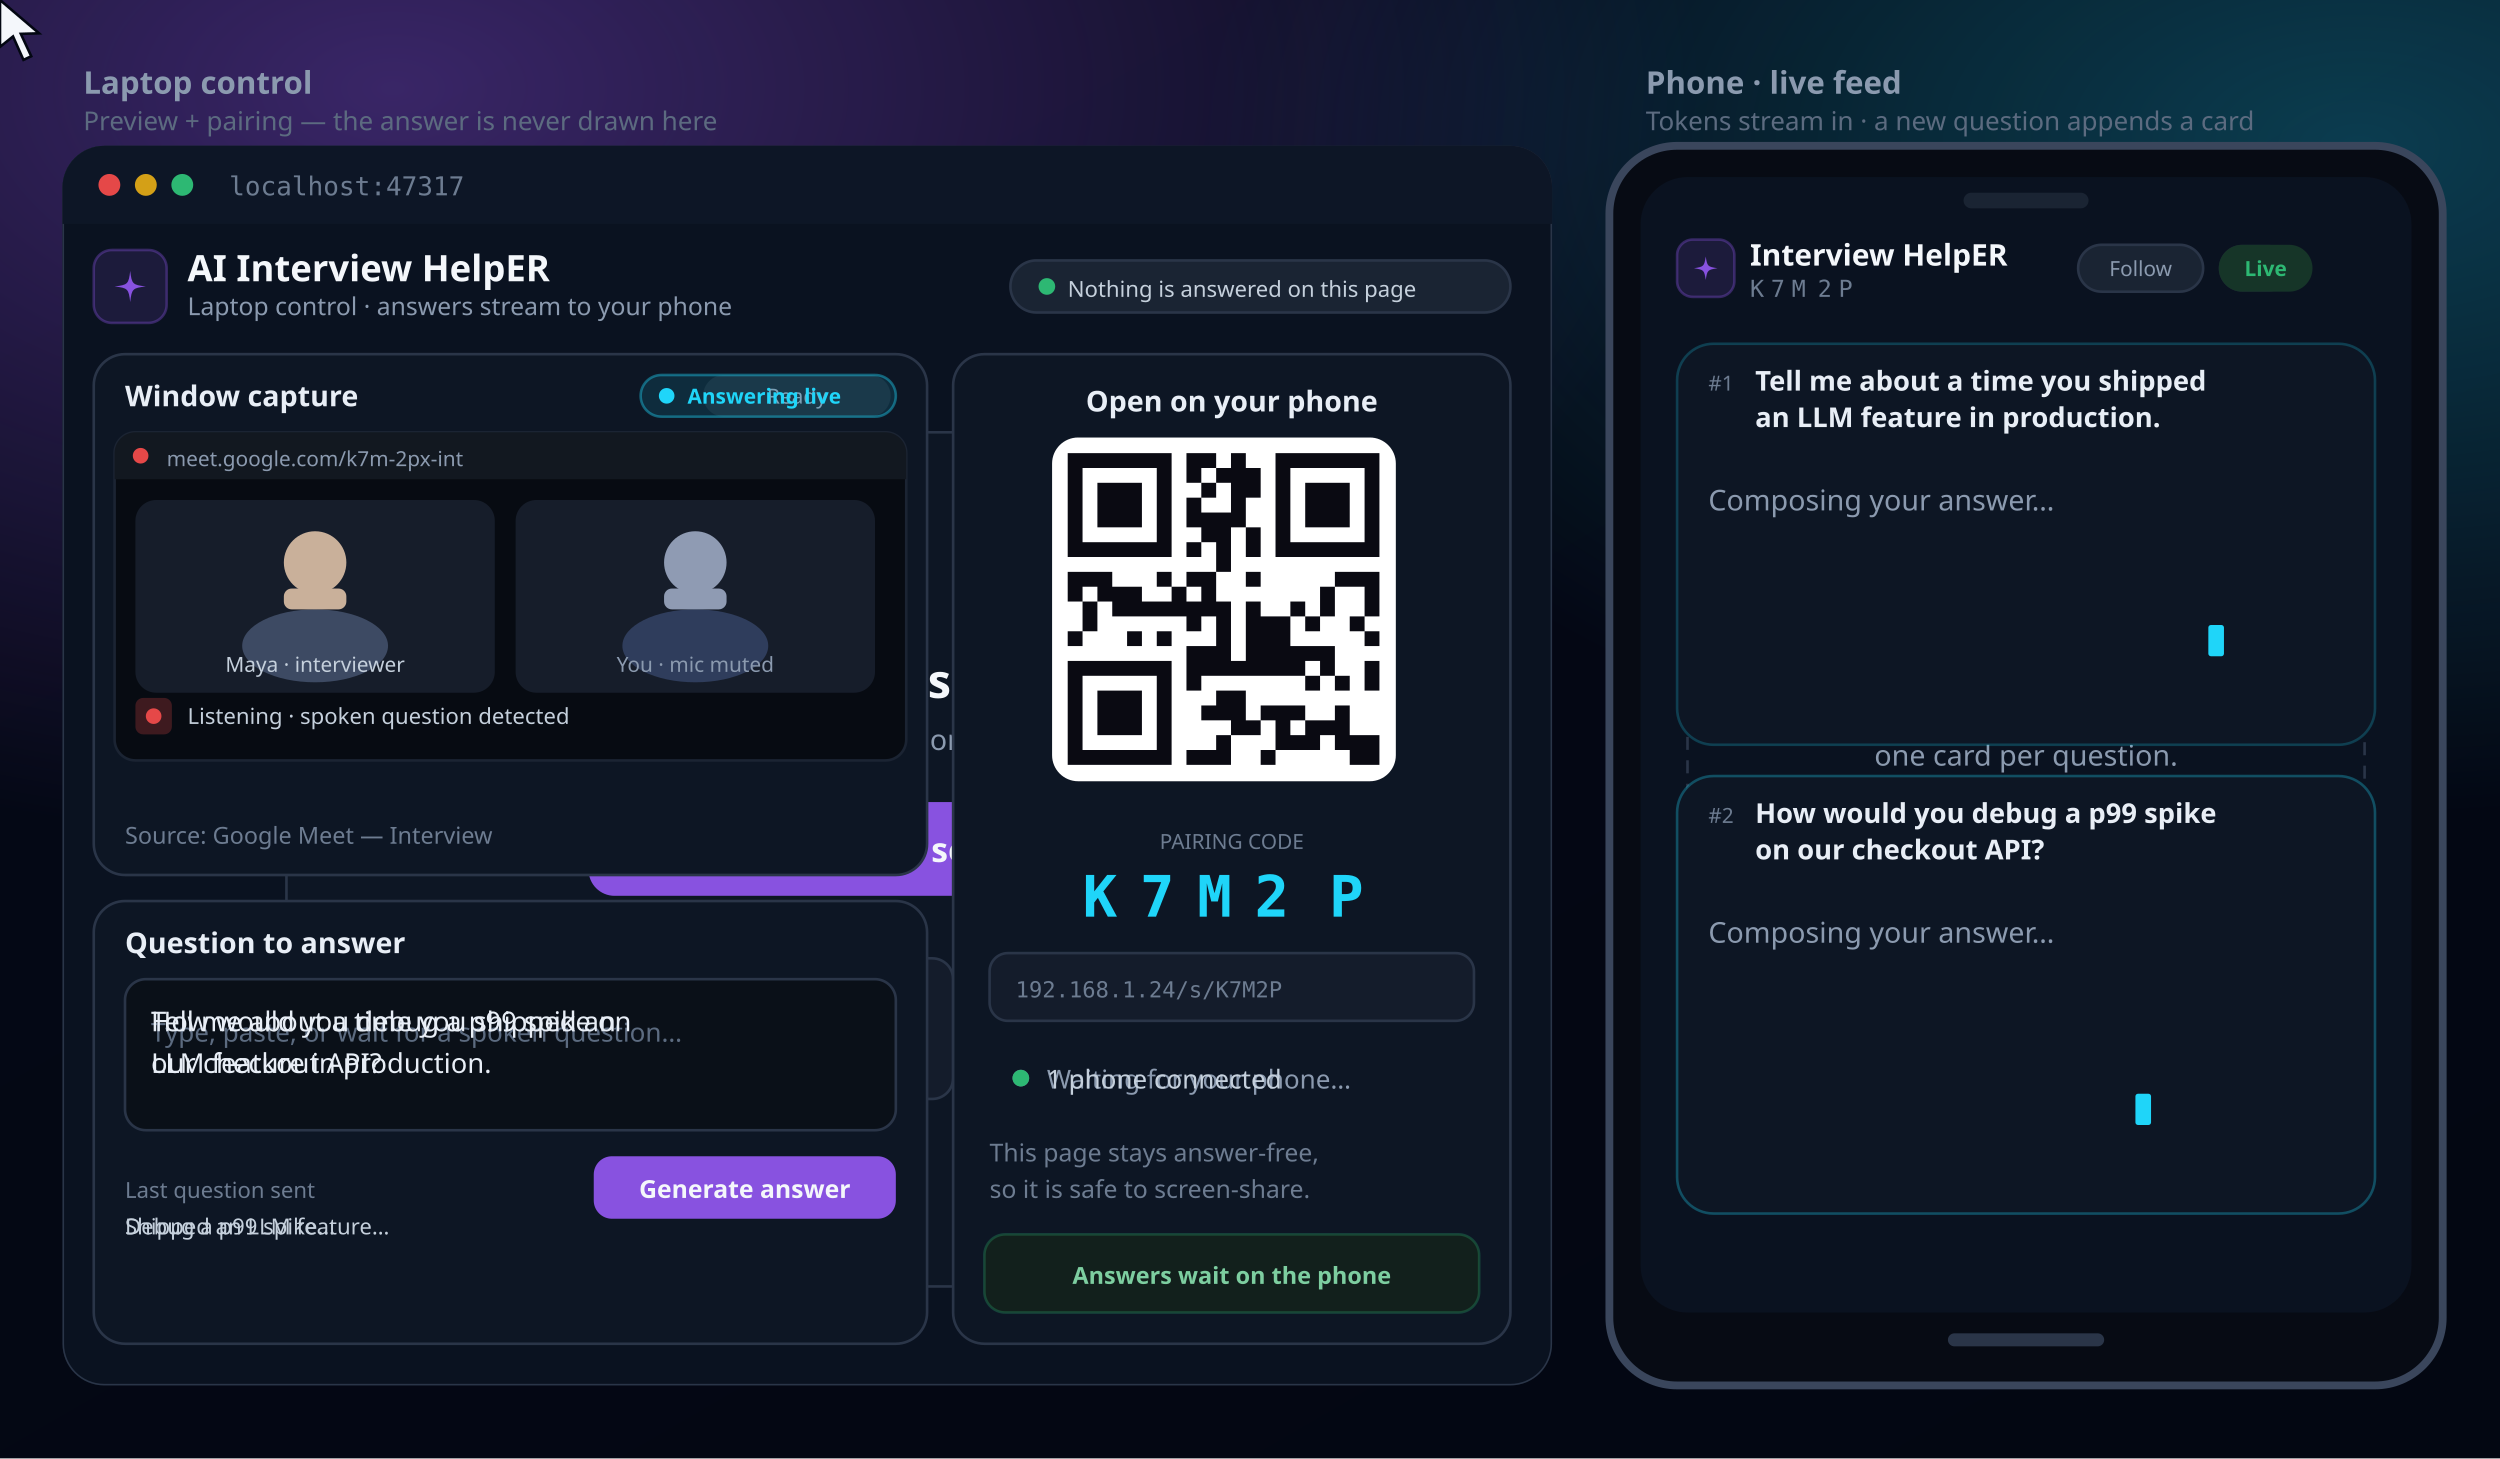
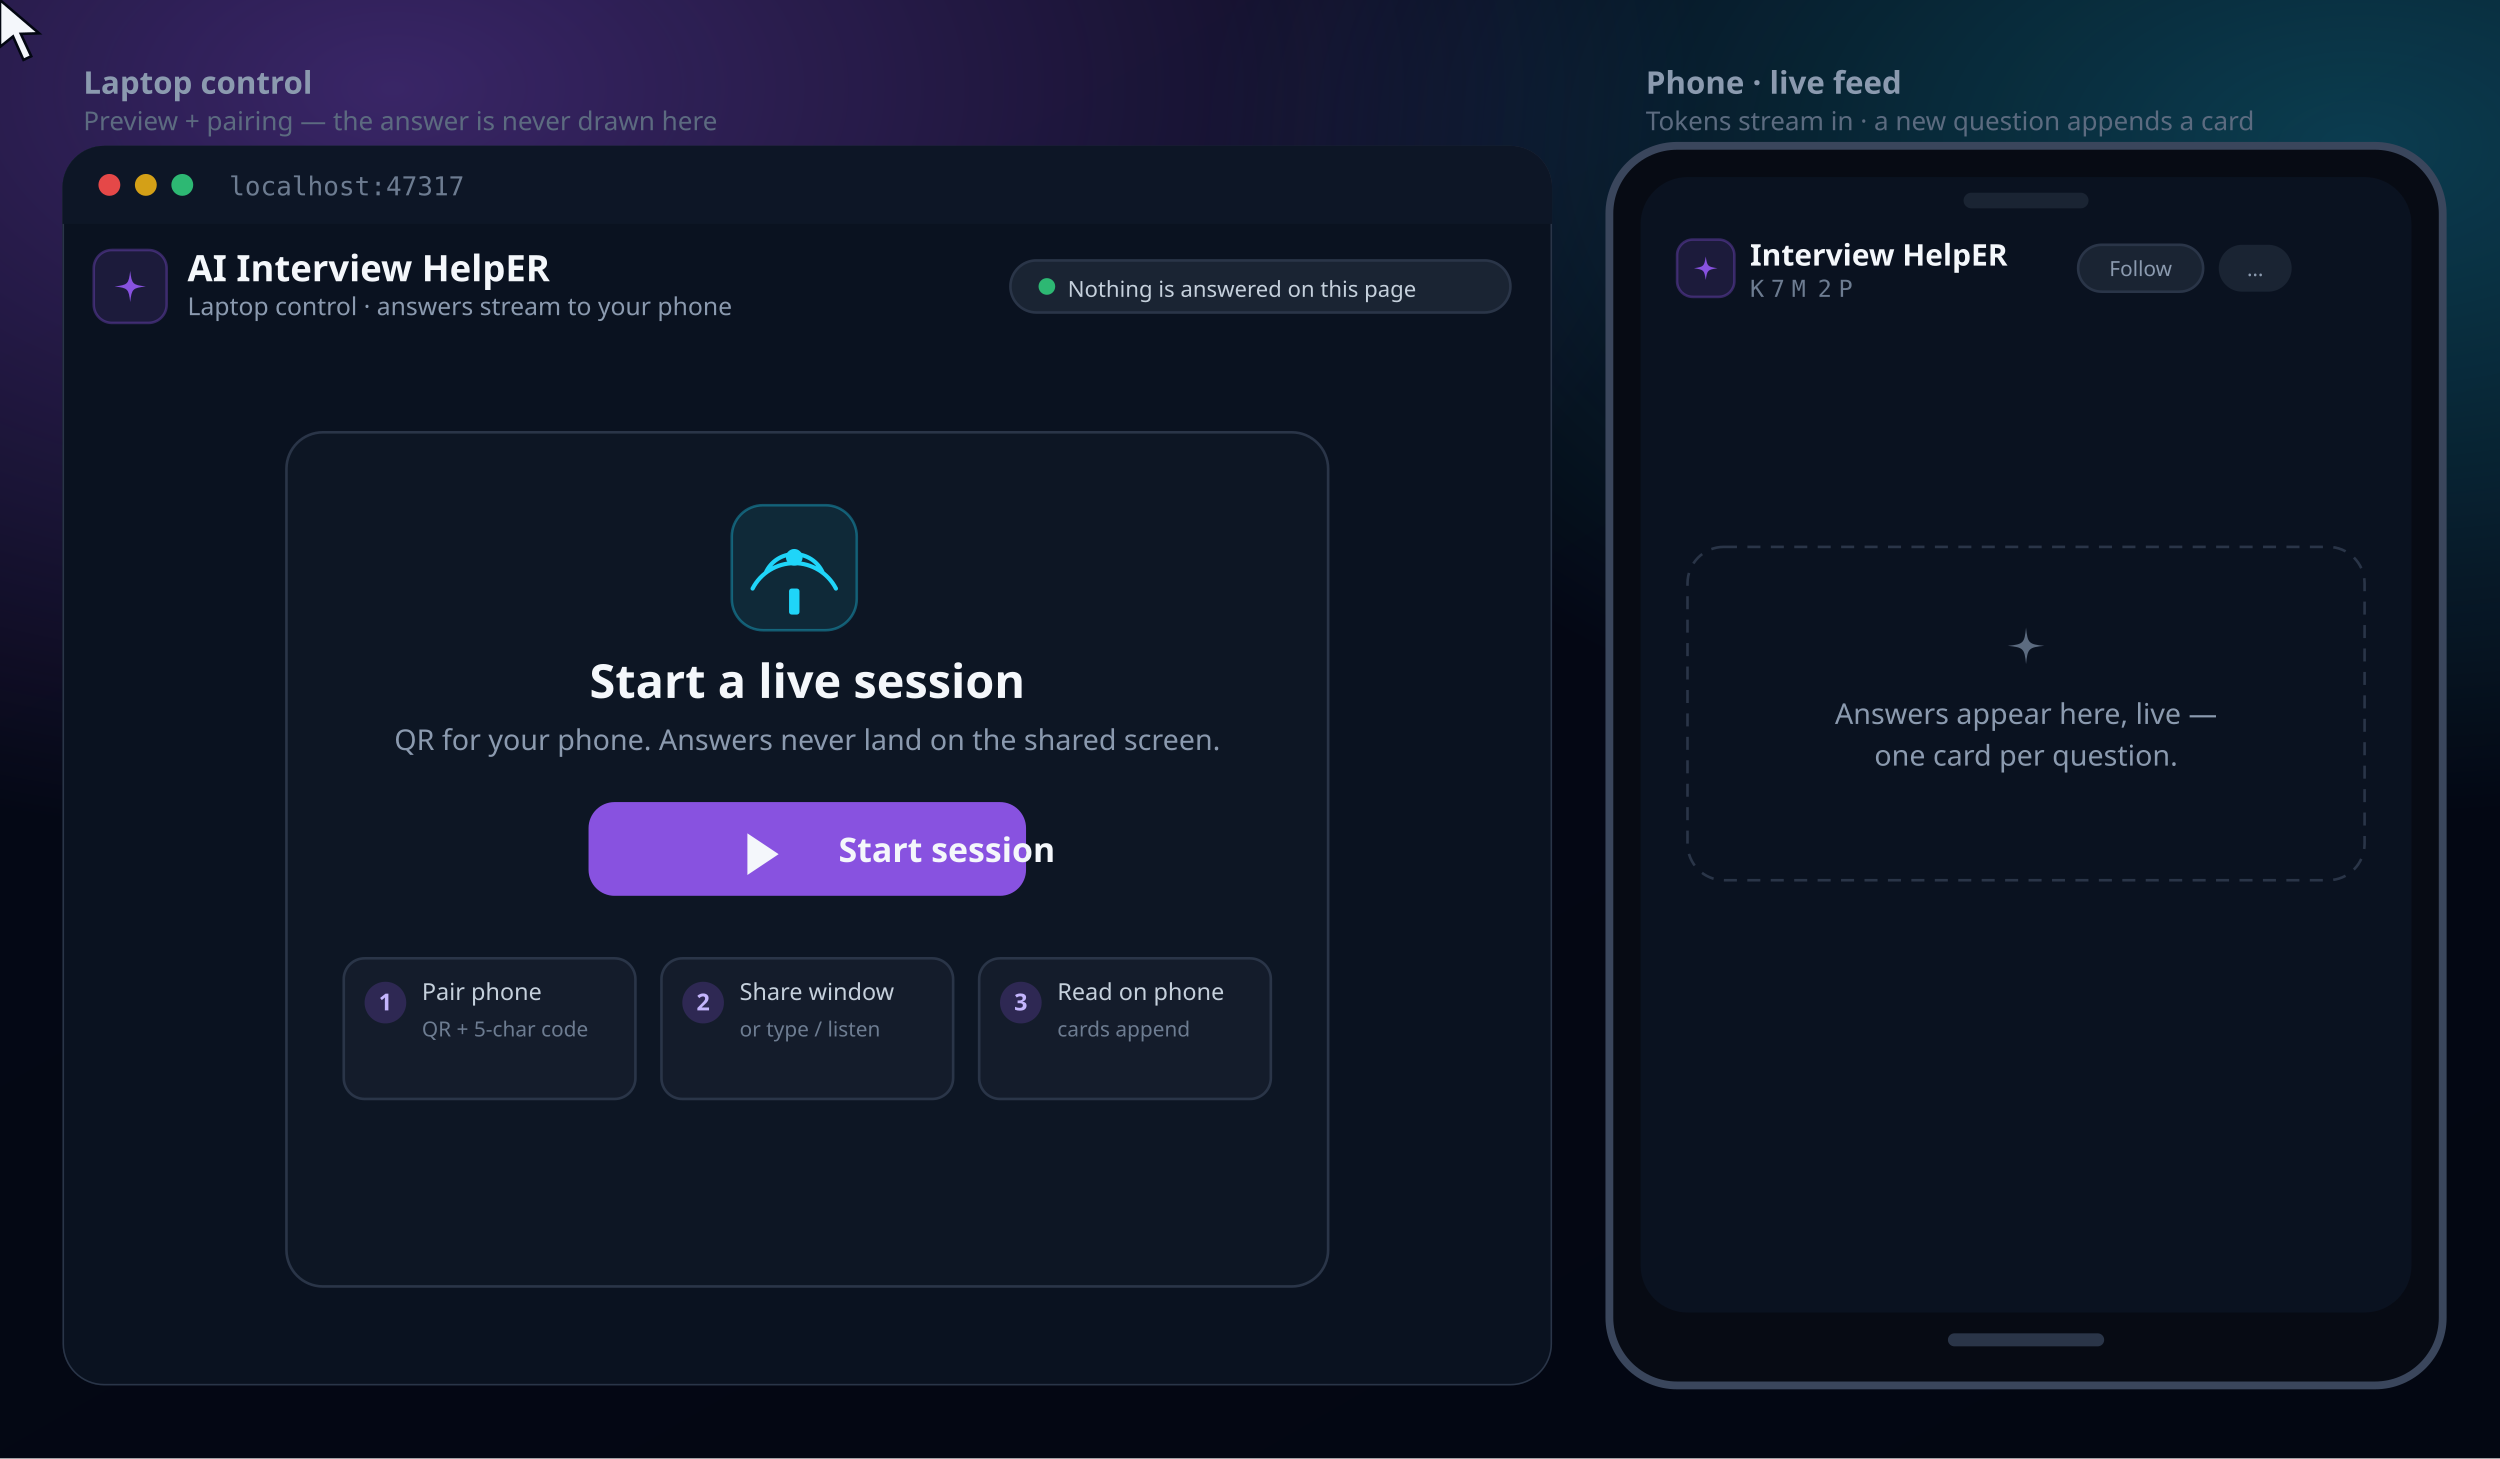
- <svg xmlns="http://www.w3.org/2000/svg" viewBox="0 0 960 560" width="960" height="560" role="img" style="letter-spacing:normal">
+ <svg xmlns="http://www.w3.org/2000/svg" viewBox="0 0 960 560" width="960" height="560" role="img">
  <defs>
    <linearGradient id="bg" x1="0" y1="0" x2="1" y2="1">
      <stop offset="0" stop-color="#050816" />
      <stop offset="1" stop-color="#030712" />
    </linearGradient>
    <radialGradient id="glowP" cx="16%" cy="6%" r="52%">
      <stop offset="0" stop-color="#8852e0" stop-opacity="0.40" />
      <stop offset="1" stop-color="#8852e0" stop-opacity="0" />
    </radialGradient>
    <radialGradient id="glowA" cx="94%" cy="10%" r="46%">
      <stop offset="0" stop-color="#1fd5f9" stop-opacity="0.26" />
      <stop offset="1" stop-color="#1fd5f9" stop-opacity="0" />
    </radialGradient>
    <clipPath id="lapClip">
      <rect x="24" y="56" width="572" height="476" rx="16" />
    </clipPath>
    <clipPath id="meetClip">
      <rect x="44" y="166" width="304" height="126" rx="8" />
    </clipPath>
    <clipPath id="q1l1">
      <rect x="656" y="182" width="0" height="20">
        <animate attributeName="width" values="0;0;248;248;0" keyTimes="0;0.42;0.50;0.97;1" dur="11s" repeatCount="indefinite" />
      </rect>
    </clipPath>
    <clipPath id="q1l2">
      <rect x="656" y="200" width="0" height="20">
        <animate attributeName="width" values="0;0;248;248;0" keyTimes="0;0.50;0.57;0.97;1" dur="11s" repeatCount="indefinite" />
      </rect>
    </clipPath>
    <clipPath id="q1l3">
      <rect x="656" y="218" width="0" height="20">
        <animate attributeName="width" values="0;0;248;248;0" keyTimes="0;0.57;0.64;0.97;1" dur="11s" repeatCount="indefinite" />
      </rect>
    </clipPath>
    <clipPath id="q1l4">
      <rect x="656" y="236" width="0" height="20">
        <animate attributeName="width" values="0;0;220;220;0" keyTimes="0;0.64;0.70;0.97;1" dur="11s" repeatCount="indefinite" />
      </rect>
    </clipPath>
    <clipPath id="q2l1">
      <rect x="656" y="362" width="0" height="20">
        <animate attributeName="width" values="0;0;248;248;0" keyTimes="0;0.74;0.81;0.97;1" dur="11s" repeatCount="indefinite" />
      </rect>
    </clipPath>
    <clipPath id="q2l2">
      <rect x="656" y="380" width="0" height="20">
        <animate attributeName="width" values="0;0;248;248;0" keyTimes="0;0.81;0.87;0.97;1" dur="11s" repeatCount="indefinite" />
      </rect>
    </clipPath>
    <clipPath id="q2l3">
      <rect x="656" y="398" width="0" height="20">
        <animate attributeName="width" values="0;0;248;248;0" keyTimes="0;0.87;0.93;0.97;1" dur="11s" repeatCount="indefinite" />
      </rect>
    </clipPath>
    <clipPath id="q2l4">
      <rect x="656" y="416" width="0" height="20">
-         <animate attributeName="width" values="0;0;150;150;0" keyTimes="0;0.93;0.96;0.97;1" dur="11s" repeatCount="indefinite" />
+         <animate attributeName="width" values="0;0;220;220;0" keyTimes="0;0.93;0.96;0.97;1" dur="11s" repeatCount="indefinite" />
      </rect>
    </clipPath>
  </defs>
  <rect width="960" height="560" fill="url(#bg)" />
  <rect width="960" height="560" fill="url(#glowP)" />
  <rect width="960" height="560" fill="url(#glowA)" />
  <text x="32" y="36" fill="#8b9aaf" font-size="12" font-family="ui-sans-serif,system-ui,sans-serif" font-weight="600">Laptop control</text>
  <text x="32" y="50" fill="#5c6b80" font-size="10" font-family="ui-sans-serif,system-ui,sans-serif">Preview + pairing — the answer is never drawn here</text>
  <text x="632" y="36" fill="#8b9aaf" font-size="12" font-family="ui-sans-serif,system-ui,sans-serif" font-weight="600">Phone · live feed</text>
  <text x="632" y="50" fill="#5c6b80" font-size="10" font-family="ui-sans-serif,system-ui,sans-serif">Tokens stream in · a new question appends a card</text>
  <g clip-path="url(#lapClip)">
    <rect x="24" y="56" width="572" height="476" rx="16" fill="#0a1220" stroke="#2a3548" stroke-width="1.2" />
    <rect x="24" y="56" width="572" height="30" fill="#0d1626" />
    <circle cx="42" cy="71" r="4.2" fill="#e54848" />
    <circle cx="56" cy="71" r="4.2" fill="#d4a017" />
    <circle cx="70" cy="71" r="4.2" fill="#2db873" />
    <text x="88" y="75" fill="#6d7c91" font-size="10" font-family="ui-monospace,SFMono-Regular,Menlo,monospace">localhost:47317</text>
    <rect x="36" y="96" width="28" height="28" rx="7" fill="#8852e0" fill-opacity="0.14" stroke="#8852e0" stroke-opacity="0.35" />
    <path transform="translate(50 110)" fill="#8852e0" d="M0-6C.6-.9.9-.6 6 0C.9.6.6.9 0 6C-.6.9-.9.6-6 0C-.9-.6-.6-.9 0-6Z" />
    <text x="72" y="108" fill="#f4f7fb" font-size="14" font-family="ui-sans-serif,system-ui,sans-serif" font-weight="600">AI Interview HelpER</text>
    <text x="72" y="121" fill="#8b9aaf" font-size="9.5" font-family="ui-sans-serif,system-ui,sans-serif">Laptop control · answers stream to your phone</text>
    <rect x="388" y="100" width="192" height="20" rx="10" fill="#1a2433" stroke="#2a3548" />
    <circle cx="402" cy="110" r="3.2" fill="#2db873" />
    <text x="410" y="114" fill="#c5d0dc" font-size="8.5" font-family="ui-sans-serif,system-ui,sans-serif">Nothing is answered on this page</text>
-     <g>
+     <g opacity="1">
      <animate attributeName="opacity" values="1;1;0;0;1" keyTimes="0;0.155;0.185;0.975;1" dur="11s" repeatCount="indefinite" />
      <rect x="110" y="166" width="400" height="328" rx="14" fill="#0d1624" stroke="#2a3548" />
      <rect x="281" y="194" width="48" height="48" rx="12" fill="#1fd5f9" fill-opacity="0.10" stroke="#1fd5f9" stroke-opacity="0.35" />
      <circle cx="305" cy="214" r="3.2" fill="#1fd5f9" />
      <path d="M294 220a12 12 0 0 1 22 0M289 226a18 18 0 0 1 32 0" fill="none" stroke="#1fd5f9" stroke-width="1.6" stroke-linecap="round" />
      <rect x="303" y="226" width="4" height="10" rx="1" fill="#1fd5f9" />
      <text x="310" y="268" text-anchor="middle" fill="#f4f7fb" font-size="18" font-family="ui-sans-serif,system-ui,sans-serif" font-weight="600">Start a live session</text>
      <text x="310" y="288" text-anchor="middle" fill="#8b9aaf" font-size="11" font-family="ui-sans-serif,system-ui,sans-serif">QR for your phone. Answers never land on the shared screen.</text>
      <g>
        <animateTransform attributeName="transform" type="translate" values="0 0;0 0;0 1;0 0;0 0" keyTimes="0;0.128;0.146;0.162;1" dur="11s" repeatCount="indefinite" />
        <rect x="226" y="308" width="168" height="36" rx="10" fill="#8852e0" />
        <path d="M287 320l12 8-12 8z" fill="#f4f7fb" />
        <text x="322" y="331" fill="#f4f7fb" font-size="13" font-family="ui-sans-serif,system-ui,sans-serif" font-weight="600">Start session</text>
      </g>
      <rect x="132" y="368" width="112" height="54" rx="8" fill="#141c2b" stroke="#2a3548" />
      <circle cx="148" cy="385" r="8" fill="#8852e0" fill-opacity="0.22" />
      <text x="148" y="388" text-anchor="middle" fill="#c4b5fd" font-size="9" font-family="ui-sans-serif,system-ui,sans-serif" font-weight="700">1</text>
      <text x="162" y="384" fill="#c5d0dc" font-size="9" font-family="ui-sans-serif,system-ui,sans-serif">Pair phone</text>
      <text x="162" y="398" fill="#6d7c91" font-size="8" font-family="ui-sans-serif,system-ui,sans-serif">QR + 5-char code</text>
      <rect x="254" y="368" width="112" height="54" rx="8" fill="#141c2b" stroke="#2a3548" />
      <circle cx="270" cy="385" r="8" fill="#8852e0" fill-opacity="0.22" />
      <text x="270" y="388" text-anchor="middle" fill="#c4b5fd" font-size="9" font-family="ui-sans-serif,system-ui,sans-serif" font-weight="700">2</text>
      <text x="284" y="384" fill="#c5d0dc" font-size="9" font-family="ui-sans-serif,system-ui,sans-serif">Share window</text>
      <text x="284" y="398" fill="#6d7c91" font-size="8" font-family="ui-sans-serif,system-ui,sans-serif">or type / listen</text>
      <rect x="376" y="368" width="112" height="54" rx="8" fill="#141c2b" stroke="#2a3548" />
      <circle cx="392" cy="385" r="8" fill="#8852e0" fill-opacity="0.22" />
      <text x="392" y="388" text-anchor="middle" fill="#c4b5fd" font-size="9" font-family="ui-sans-serif,system-ui,sans-serif" font-weight="700">3</text>
      <text x="406" y="384" fill="#c5d0dc" font-size="9" font-family="ui-sans-serif,system-ui,sans-serif">Read on phone</text>
      <text x="406" y="398" fill="#6d7c91" font-size="8" font-family="ui-sans-serif,system-ui,sans-serif">cards append</text>
    </g>
-     <g>
+     <g opacity="0">
      <animate attributeName="opacity" values="0;0;1;1;0" keyTimes="0;0.175;0.205;0.975;1" dur="11s" repeatCount="indefinite" />
      <rect x="36" y="136" width="320" height="200" rx="12" fill="#0d1624" stroke="#2a3548" />
      <text x="48" y="156" fill="#e8eef6" font-size="11" font-family="ui-sans-serif,system-ui,sans-serif" font-weight="600">Window capture</text>
-       <g>
+       <g opacity="1">
        <animate attributeName="opacity" values="1;1;0;0;1" keyTimes="0;0.30;0.33;0.975;1" dur="11s" repeatCount="indefinite" />
        <rect x="270" y="144" width="72" height="16" rx="8" fill="#1a2433" />
        <text x="306" y="155" text-anchor="middle" fill="#8b9aaf" font-size="8" font-family="ui-sans-serif,system-ui,sans-serif">Ready</text>
      </g>
-       <g>
+       <g opacity="0">
        <animate attributeName="opacity" values="0;0;1;1;0" keyTimes="0;0.30;0.33;0.975;1" dur="11s" repeatCount="indefinite" />
        <rect x="246" y="144" width="98" height="16" rx="8" fill="#1fd5f9" fill-opacity="0.12" stroke="#1fd5f9" stroke-opacity="0.4" />
        <circle cx="256" cy="152" r="3" fill="#1fd5f9">
          <animate attributeName="opacity" values="1;0.35;1" dur="1.4s" repeatCount="indefinite" />
        </circle>
        <text x="264" y="155" fill="#1fd5f9" font-size="8" font-family="ui-sans-serif,system-ui,sans-serif" font-weight="600">Answering live</text>
      </g>
      <rect x="44" y="166" width="304" height="126" rx="8" fill="#070b12" stroke="#1b2433" />
      <g clip-path="url(#meetClip)">
        <rect x="44" y="166" width="304" height="18" fill="#121820" />
        <circle cx="54" cy="175" r="3" fill="#e54848" />
-         <text x="64" y="179" fill="#8b9aaf" font-size="8" font-family="ui-sans-serif,system-ui,sans-serif">meet.google.com/k7m-2px-int</text>
-         <rect x="52" y="192" width="138" height="74" rx="8" fill="#161d2a" />
-         <ellipse cx="121" cy="248" rx="28" ry="14" fill="#3d4a63" />
-         <circle cx="121" cy="216" r="12" fill="#c9b09a" />
-         <rect x="109" y="226" width="24" height="8" rx="3" fill="#c9b09a" />
-         <text x="121" y="258" text-anchor="middle" fill="#c5d0dc" font-size="8" font-family="ui-sans-serif,system-ui,sans-serif">Maya · interviewer</text>
-         <rect x="198" y="192" width="138" height="74" rx="8" fill="#161d2a" />
-         <ellipse cx="267" cy="248" rx="28" ry="14" fill="#2f3d5c" />
-         <circle cx="267" cy="216" r="12" fill="#8f9bb3" />
-         <rect x="255" y="226" width="24" height="8" rx="3" fill="#8f9bb3" />
-         <text x="267" y="258" text-anchor="middle" fill="#8b9aaf" font-size="8" font-family="ui-sans-serif,system-ui,sans-serif">You · mic muted</text>
-       </g>
-       <g>
+         <text x="64" y="179" fill="#8b9aaf" font-size="8" font-family="ui-sans-serif,system-ui,sans-serif">Google Meet — Interview</text>
+         <rect x="274" y="170" width="66" height="11" rx="5" fill="#e54848" fill-opacity="0.18" />
+         <circle cx="281" cy="175.5" r="2" fill="#e54848">
+           <animate attributeName="opacity" values="1;0.3;1" dur="1s" repeatCount="indefinite" />
+         </circle>
+         <text x="287" y="179" fill="#f4a0a0" font-size="7" font-family="ui-sans-serif,system-ui,sans-serif">Capturing</text>
+         <rect x="52" y="192" width="288" height="92" rx="8" fill="#101826" />
+         <text x="64" y="210" fill="#6d7c91" font-size="8" font-family="ui-sans-serif,system-ui,sans-serif">Live captions</text>
+         <g opacity="1">
+           <animate attributeName="opacity" values="1;1;0;0;1" keyTimes="0;0.33;0.36;0.975;1" dur="11s" repeatCount="indefinite" />
+           <text x="64" y="232" fill="#5c6b80" font-size="10" font-family="ui-sans-serif,system-ui,sans-serif">Waiting for speech…</text>
+         </g>
+         <g opacity="0">
+           <animate attributeName="opacity" values="0;0;1;1;0;0" keyTimes="0;0.33;0.36;0.66;0.69;1" dur="11s" repeatCount="indefinite" />
+           <text x="64" y="230" fill="#e8eef6" font-size="10.5" font-family="ui-sans-serif,system-ui,sans-serif">Tell me about a time you shipped an</text>
+           <text x="64" y="246" fill="#e8eef6" font-size="10.5" font-family="ui-sans-serif,system-ui,sans-serif">LLM feature in production.</text>
+         </g>
+         <g opacity="0">
+           <animate attributeName="opacity" values="0;0;1;1;0" keyTimes="0;0.67;0.70;0.975;1" dur="11s" repeatCount="indefinite" />
+           <text x="64" y="230" fill="#e8eef6" font-size="10.5" font-family="ui-sans-serif,system-ui,sans-serif">How would you debug a p99 spike on</text>
+           <text x="64" y="246" fill="#e8eef6" font-size="10.5" font-family="ui-sans-serif,system-ui,sans-serif">our checkout API?</text>
+         </g>
+       </g>
+       <g opacity="0">
        <animate attributeName="opacity" values="0;0;1;1;0;0;1;1;0" keyTimes="0;0.33;0.36;0.62;0.65;0.68;0.71;0.975;1" dur="11s" repeatCount="indefinite" />
        <rect x="52" y="268" width="14" height="14" rx="3" fill="#e54848" fill-opacity="0.25" />
        <circle cx="59" cy="275" r="3" fill="#e54848">
          <animate attributeName="opacity" values="1;0.3;1" dur="1s" repeatCount="indefinite" />
        </circle>
        <text x="72" y="278" fill="#c5d0dc" font-size="8.5" font-family="ui-sans-serif,system-ui,sans-serif">Listening · spoken question detected</text>
      </g>
      <text x="48" y="324" fill="#6d7c91" font-size="9" font-family="ui-sans-serif,system-ui,sans-serif">Source: Google Meet — Interview</text>
      <rect x="36" y="346" width="320" height="170" rx="12" fill="#0d1624" stroke="#2a3548" />
      <text x="48" y="366" fill="#e8eef6" font-size="11" font-family="ui-sans-serif,system-ui,sans-serif" font-weight="600">Question to answer</text>
      <rect x="48" y="376" width="296" height="58" rx="8" fill="#0a1018" stroke="#2a3548" />
-       <g>
+       <g opacity="1">
        <animate attributeName="opacity" values="1;1;0;0;1" keyTimes="0;0.33;0.36;0.975;1" dur="11s" repeatCount="indefinite" />
        <text x="58" y="400" fill="#5c6b80" font-size="10" font-family="ui-sans-serif,system-ui,sans-serif">Type, paste, or wait for a spoken question…</text>
      </g>
-       <g>
+       <g opacity="0">
        <animate attributeName="opacity" values="0;0;1;1;0;0" keyTimes="0;0.33;0.36;0.66;0.69;1" dur="11s" repeatCount="indefinite" />
        <text x="58" y="396" fill="#e8eef6" font-size="10.5" font-family="ui-sans-serif,system-ui,sans-serif">Tell me about a time you shipped an</text>
        <text x="58" y="412" fill="#e8eef6" font-size="10.5" font-family="ui-sans-serif,system-ui,sans-serif">LLM feature in production.</text>
      </g>
-       <g>
+       <g opacity="0">
        <animate attributeName="opacity" values="0;0;1;1;0" keyTimes="0;0.67;0.70;0.975;1" dur="11s" repeatCount="indefinite" />
        <text x="58" y="396" fill="#e8eef6" font-size="10.5" font-family="ui-sans-serif,system-ui,sans-serif">How would you debug a p99 spike on</text>
        <text x="58" y="412" fill="#e8eef6" font-size="10.5" font-family="ui-sans-serif,system-ui,sans-serif">our checkout API?</text>
      </g>
      <rect x="228" y="444" width="116" height="24" rx="7" fill="#8852e0" />
      <text x="286" y="460" text-anchor="middle" fill="#f4f7fb" font-size="9.5" font-family="ui-sans-serif,system-ui,sans-serif" font-weight="600">Generate answer</text>
-       <g>
+       <g opacity="0">
        <animate attributeName="opacity" values="0;0;1;1;0" keyTimes="0;0.37;0.40;0.975;1" dur="11s" repeatCount="indefinite" />
        <text x="48" y="460" fill="#6d7c91" font-size="8.5" font-family="ui-sans-serif,system-ui,sans-serif">Last question sent</text>
-         <g>
+         <g opacity="0">
          <animate attributeName="opacity" values="0;0;1;1;0;0" keyTimes="0;0.37;0.40;0.66;0.69;1" dur="11s" repeatCount="indefinite" />
          <text x="48" y="474" fill="#c5d0dc" font-size="8.5" font-family="ui-sans-serif,system-ui,sans-serif">Shipped an LLM feature…</text>
        </g>
-         <g>
+         <g opacity="0">
          <animate attributeName="opacity" values="0;0;1;1;0" keyTimes="0;0.69;0.72;0.975;1" dur="11s" repeatCount="indefinite" />
          <text x="48" y="474" fill="#c5d0dc" font-size="8.5" font-family="ui-sans-serif,system-ui,sans-serif">Debug a p99 spike…</text>
        </g>
      </g>
      <rect x="366" y="136" width="214" height="380" rx="12" fill="#0d1624" stroke="#2a3548" />
      <text x="473" y="158" text-anchor="middle" fill="#e8eef6" font-size="11" font-family="ui-sans-serif,system-ui,sans-serif" font-weight="600">Open on your phone</text>
      <g transform="translate(410 174)">
        <rect x="-6" y="-6" width="132" height="132" rx="10" fill="#fff" />
        <g transform="scale(5.7)">
          <rect width="21" height="21" fill="#fff" />
          <path fill="#0a0a12" d="M0 0h7v1h-7zM8 0h2v1h-2zM11 0h1v1h-1zM14 0h7v1h-7zM0 1h1v1h-1zM6 1h1v1h-1zM8 1h1v1h-1zM10 1h3v1h-3zM14 1h1v1h-1zM20 1h1v1h-1zM0 2h1v1h-1zM2 2h3v1h-3zM6 2h1v1h-1zM9 2h1v1h-1zM11 2h2v1h-2zM14 2h1v1h-1zM16 2h3v1h-3zM20 2h1v1h-1zM0 3h1v1h-1zM2 3h3v1h-3zM6 3h1v1h-1zM8 3h1v1h-1zM11 3h1v1h-1zM14 3h1v1h-1zM16 3h3v1h-3zM20 3h1v1h-1zM0 4h1v1h-1zM2 4h3v1h-3zM6 4h1v1h-1zM8 4h4v1h-4zM14 4h1v1h-1zM16 4h3v1h-3zM20 4h1v1h-1zM0 5h1v1h-1zM6 5h1v1h-1zM9 5h2v1h-2zM12 5h1v1h-1zM14 5h1v1h-1zM20 5h1v1h-1zM0 6h7v1h-7zM8 6h1v1h-1zM10 6h1v1h-1zM12 6h1v1h-1zM14 6h7v1h-7zM10 7h1v1h-1zM0 8h3v1h-3zM6 8h1v1h-1zM8 8h2v1h-2zM12 8h1v1h-1zM18 8h3v1h-3zM0 9h1v1h-1zM2 9h3v1h-3zM7 9h1v1h-1zM9 9h1v1h-1zM17 9h1v1h-1zM20 9h1v1h-1zM1 10h1v1h-1zM3 10h8v1h-8zM12 10h1v1h-1zM15 10h1v1h-1zM17 10h1v1h-1zM20 10h1v1h-1zM1 11h1v1h-1zM8 11h1v1h-1zM10 11h1v1h-1zM12 11h3v1h-3zM16 11h1v1h-1zM19 11h1v1h-1zM0 12h1v1h-1zM4 12h1v1h-1zM6 12h1v1h-1zM10 12h1v1h-1zM12 12h3v1h-3zM20 12h1v1h-1zM8 13h3v1h-3zM12 13h6v1h-6zM0 14h7v1h-7zM8 14h8v1h-8zM17 14h1v1h-1zM20 14h1v1h-1zM0 15h1v1h-1zM6 15h1v1h-1zM8 15h1v1h-1zM16 15h1v1h-1zM18 15h1v1h-1zM20 15h1v1h-1zM0 16h1v1h-1zM2 16h3v1h-3zM6 16h1v1h-1zM10 16h2v1h-2zM0 17h1v1h-1zM2 17h3v1h-3zM6 17h1v1h-1zM9 17h3v1h-3zM13 17h3v1h-3zM18 17h1v1h-1zM0 18h1v1h-1zM2 18h3v1h-3zM6 18h1v1h-1zM11 18h2v1h-2zM14 18h1v1h-1zM16 18h3v1h-3zM0 19h1v1h-1zM6 19h1v1h-1zM10 19h1v1h-1zM14 19h3v1h-3zM18 19h3v1h-3zM0 20h7v1h-7zM8 20h3v1h-3zM13 20h1v1h-1zM19 20h2v1h-2z" />
        </g>
      </g>
      <text x="473" y="326" text-anchor="middle" fill="#6d7c91" font-size="8" font-family="ui-sans-serif,system-ui,sans-serif">PAIRING CODE</text>
      <text text-anchor="middle" fill="#1fd5f9" font-size="22" font-family="ui-monospace,SFMono-Regular,Menlo,monospace" font-weight="700">
        <tspan x="429" y="352">K</tspan>
        <tspan x="451" y="352">7</tspan>
        <tspan x="473" y="352">M</tspan>
        <tspan x="495" y="352">2</tspan>
        <tspan x="517" y="352">P</tspan>
      </text>
      <rect x="380" y="366" width="186" height="26" rx="7" fill="#141c2b" stroke="#2a3548" />
-       <text x="390" y="383" fill="#6d7c91" font-size="8.5" font-family="ui-monospace,SFMono-Regular,Menlo,monospace">192.168.1.24/s/K7M2P</text>
-       <g>
+       <text x="390" y="383" fill="#6d7c91" font-size="8" font-family="ui-monospace,SFMono-Regular,Menlo,monospace">192.168.1.24:47317/s/K7M2P</text>
+       <g opacity="1">
        <animate attributeName="opacity" values="1;1;0;0;1" keyTimes="0;0.25;0.28;0.975;1" dur="11s" repeatCount="indefinite" />
        <circle cx="392" cy="414" r="3.2" fill="#5c6b80" />
        <text x="402" y="418" fill="#8b9aaf" font-size="10" font-family="ui-sans-serif,system-ui,sans-serif">Waiting for your phone…</text>
      </g>
-       <g>
+       <g opacity="0">
        <animate attributeName="opacity" values="0;0;1;1;0" keyTimes="0;0.25;0.28;0.975;1" dur="11s" repeatCount="indefinite" />
        <circle cx="392" cy="414" r="3.2" fill="#2db873">
          <animate attributeName="opacity" values="1;0.4;1" dur="1.4s" repeatCount="indefinite" />
        </circle>
        <text x="402" y="418" fill="#c5d0dc" font-size="10" font-family="ui-sans-serif,system-ui,sans-serif">1 phone connected</text>
      </g>
      <text x="380" y="446" fill="#6d7c91" font-size="9.5" font-family="ui-sans-serif,system-ui,sans-serif">This page stays answer-free,</text>
      <text x="380" y="460" fill="#6d7c91" font-size="9.5" font-family="ui-sans-serif,system-ui,sans-serif">so it is safe to screen-share.</text>
      <rect x="378" y="474" width="190" height="30" rx="8" fill="#12201c" stroke="#2db873" stroke-opacity="0.28" />
-       <text x="473" y="493" text-anchor="middle" fill="#7dcea0" font-size="9" font-family="ui-sans-serif,system-ui,sans-serif" font-weight="600">Answers wait on the phone</text>
+       <text x="473" y="493" text-anchor="middle" fill="#7dcea0" font-size="9" font-family="ui-sans-serif,system-ui,sans-serif" font-weight="600">Answers wait for you</text>
    </g>
  </g>
  <g>
    <rect x="618" y="56" width="320" height="476" rx="26" fill="#070b14" stroke="#3a465c" stroke-width="3" />
    <rect x="630" y="68" width="296" height="436" rx="18" fill="#0a1220" />
    <rect x="754" y="74" width="48" height="6" rx="3" fill="#1a2433" />
    <rect x="644" y="92" width="22" height="22" rx="6" fill="#8852e0" fill-opacity="0.14" stroke="#8852e0" stroke-opacity="0.35" />
    <path transform="translate(655 103)" fill="#8852e0" d="M0-4.5C.6-.7.7-.6 4.5 0C.7.6.6.7 0 4.5C-.6.7-.7.6-4.5 0C-.7-.6-.6-.7 0-4.5Z" />
    <text x="672" y="102" fill="#f4f7fb" font-size="11.5" font-family="ui-sans-serif,system-ui,sans-serif" font-weight="600">Interview HelpER</text>
    <text fill="#6d7c91" font-size="9" font-family="ui-monospace,SFMono-Regular,Menlo,monospace">
      <tspan x="672" y="114">K</tspan>
      <tspan x="680" y="114">7</tspan>
      <tspan x="688" y="114">M</tspan>
      <tspan x="698" y="114">2</tspan>
      <tspan x="706" y="114">P</tspan>
    </text>
    <rect x="798" y="94" width="48" height="18" rx="9" fill="#1a2433" stroke="#2a3548" />
    <text x="822" y="106" text-anchor="middle" fill="#8b9aaf" font-size="8" font-family="ui-sans-serif,system-ui,sans-serif">Follow</text>
-     <g>
+     <g opacity="1">
      <animate attributeName="opacity" values="1;1;0;0;1" keyTimes="0;0.24;0.27;0.975;1" dur="11s" repeatCount="indefinite" />
      <rect x="852" y="94" width="28" height="18" rx="9" fill="#1a2433" />
      <text x="866" y="106" text-anchor="middle" fill="#8b9aaf" font-size="8" font-family="ui-sans-serif,system-ui,sans-serif">…</text>
    </g>
-     <g>
+     <g opacity="0">
      <animate attributeName="opacity" values="0;0;1;1;0" keyTimes="0;0.24;0.27;0.975;1" dur="11s" repeatCount="indefinite" />
      <rect x="852" y="94" width="36" height="18" rx="9" fill="#163528" />
      <text x="870" y="106" text-anchor="middle" fill="#2db873" font-size="8" font-family="ui-sans-serif,system-ui,sans-serif" font-weight="600">Live</text>
    </g>
-     <g>
+     <g opacity="1">
      <animate attributeName="opacity" values="1;1;0;0;1" keyTimes="0;0.40;0.43;0.975;1" dur="11s" repeatCount="indefinite" />
      <rect x="648" y="210" width="260" height="128" rx="14" fill="none" stroke="#2a3548" stroke-dasharray="5 4" />
      <path transform="translate(778 248)" fill="#5c6b80" d="M0-7C.6-1 1-.6 7 0C1 .6.6 1 0 7C-.6 1-1 .6-7 0C-1-.6-.6-1 0-7Z" />
      <text x="778" y="278" text-anchor="middle" fill="#8b9aaf" font-size="11" font-family="ui-sans-serif,system-ui,sans-serif">Answers appear here, live —</text>
      <text x="778" y="294" text-anchor="middle" fill="#8b9aaf" font-size="11" font-family="ui-sans-serif,system-ui,sans-serif">one card per question.</text>
    </g>
-     <g>
+     <g opacity="0">
      <animate attributeName="opacity" values="0;0;1;1;0" keyTimes="0;0.40;0.43;0.975;1" dur="11s" repeatCount="indefinite" />
      <rect x="644" y="132" width="268" height="154" rx="14" fill="#0d1624" stroke="#1fd5f9" stroke-opacity="0.22" />
      <text x="656" y="150" fill="#6d7c91" font-size="8" font-family="ui-sans-serif,system-ui,sans-serif">#1</text>
      <text x="674" y="150" fill="#e8eef6" font-size="10.5" font-family="ui-sans-serif,system-ui,sans-serif" font-weight="600">Tell me about a time you shipped</text>
      <text x="674" y="164" fill="#e8eef6" font-size="10.5" font-family="ui-sans-serif,system-ui,sans-serif" font-weight="600">an LLM feature in production.</text>
-       <g>
+       <g opacity="1">
        <animate attributeName="opacity" values="1;1;0;0;1" keyTimes="0;0.42;0.45;0.975;1" dur="11s" repeatCount="indefinite" />
        <text x="656" y="196" fill="#8b9aaf" font-size="11" font-family="ui-sans-serif,system-ui,sans-serif">Composing your answer…</text>
      </g>
-       <text x="656" y="196" fill="#e8eef6" font-size="11.5" font-family="ui-sans-serif,system-ui,sans-serif" clip-path="url(#q1l1)">I owned our first RAG search.</text>
-       <text x="656" y="214" fill="#e8eef6" font-size="11.5" font-family="ui-sans-serif,system-ui,sans-serif" clip-path="url(#q1l2)">I put evals on 40 real tickets,</text>
-       <text x="656" y="232" fill="#e8eef6" font-size="11.5" font-family="ui-sans-serif,system-ui,sans-serif" clip-path="url(#q1l3)">shipped behind a flag, and watched</text>
-       <text x="656" y="250" fill="#e8eef6" font-size="11.5" font-family="ui-sans-serif,system-ui,sans-serif" clip-path="url(#q1l4)">retrieval quality before opening it.</text>
+       <text x="656" y="196" fill="#e8eef6" font-size="11.5" font-family="ui-sans-serif,system-ui,sans-serif" clip-path="url(#q1l1)">At Complaion I shipped document</text>
+       <text x="656" y="214" fill="#e8eef6" font-size="11.5" font-family="ui-sans-serif,system-ui,sans-serif" clip-path="url(#q1l2)">understanding with JSON schemas.</text>
+       <text x="656" y="232" fill="#e8eef6" font-size="11.5" font-family="ui-sans-serif,system-ui,sans-serif" clip-path="url(#q1l3)">Evals gated every release so we</text>
+       <text x="656" y="250" fill="#e8eef6" font-size="11.5" font-family="ui-sans-serif,system-ui,sans-serif" clip-path="url(#q1l4)">didn't hallucinate on the record.</text>
      <rect x="848" y="240" width="6" height="12" rx="1" fill="#1fd5f9">
        <animate attributeName="opacity" values="0;0;1;0;1;0;1;0;0" keyTimes="0;0.42;0.43;0.50;0.51;0.60;0.61;0.71;1" dur="11s" repeatCount="indefinite" />
      </rect>
    </g>
-     <g>
+     <g opacity="0">
      <animate attributeName="opacity" values="0;0;1;1;0" keyTimes="0;0.70;0.73;0.975;1" dur="11s" repeatCount="indefinite" />
      <rect x="644" y="298" width="268" height="168" rx="14" fill="#0d1624" stroke="#1fd5f9" stroke-opacity="0.30" />
      <text x="656" y="316" fill="#6d7c91" font-size="8" font-family="ui-sans-serif,system-ui,sans-serif">#2</text>
      <text x="674" y="316" fill="#e8eef6" font-size="10.5" font-family="ui-sans-serif,system-ui,sans-serif" font-weight="600">How would you debug a p99 spike</text>
      <text x="674" y="330" fill="#e8eef6" font-size="10.5" font-family="ui-sans-serif,system-ui,sans-serif" font-weight="600">on our checkout API?</text>
-       <g>
+       <g opacity="1">
        <animate attributeName="opacity" values="1;1;0;0;1" keyTimes="0;0.74;0.76;0.975;1" dur="11s" repeatCount="indefinite" />
        <text x="656" y="362" fill="#8b9aaf" font-size="11" font-family="ui-sans-serif,system-ui,sans-serif">Composing your answer…</text>
      </g>
-       <text x="656" y="376" fill="#e8eef6" font-size="11.5" font-family="ui-sans-serif,system-ui,sans-serif" clip-path="url(#q2l1)">I would pull the p99 trace first,</text>
-       <text x="656" y="394" fill="#e8eef6" font-size="11.5" font-family="ui-sans-serif,system-ui,sans-serif" clip-path="url(#q2l2)">check the query plan and lock waits,</text>
-       <text x="656" y="412" fill="#e8eef6" font-size="11.5" font-family="ui-sans-serif,system-ui,sans-serif" clip-path="url(#q2l3)">then span the hot path so we know</text>
-       <text x="656" y="430" fill="#e8eef6" font-size="11.5" font-family="ui-sans-serif,system-ui,sans-serif" clip-path="url(#q2l4)">if it is I/O or a retry storm.</text>
+       <text x="656" y="376" fill="#e8eef6" font-size="11.5" font-family="ui-sans-serif,system-ui,sans-serif" clip-path="url(#q2l1)">I'd start with the p99 trace and</text>
+       <text x="656" y="394" fill="#e8eef6" font-size="11.5" font-family="ui-sans-serif,system-ui,sans-serif" clip-path="url(#q2l2)">the lock waits — same playbook</text>
+       <text x="656" y="412" fill="#e8eef6" font-size="11.5" font-family="ui-sans-serif,system-ui,sans-serif" clip-path="url(#q2l3)">as Bayut under peak traffic —</text>
+       <text x="656" y="430" fill="#e8eef6" font-size="11.5" font-family="ui-sans-serif,system-ui,sans-serif" clip-path="url(#q2l4)">then check SQS retry storms.</text>
      <rect x="820" y="420" width="6" height="12" rx="1" fill="#1fd5f9">
        <animate attributeName="opacity" values="0;0;1;0;1;0;1;0;0" keyTimes="0;0.74;0.75;0.82;0.83;0.90;0.91;0.97;1" dur="11s" repeatCount="indefinite" />
      </rect>
    </g>
    <rect x="748" y="512" width="60" height="5" rx="2.5" fill="#2a3548" />
  </g>
-   <g>
+   <g opacity="1">
    <animate attributeName="opacity" values="1;1;0;0;1" keyTimes="0;0.19;0.22;0.975;1" dur="11s" repeatCount="indefinite" />
    <animateTransform attributeName="transform" type="translate" values="250 400;250 400;318 344;318 344;318 348;318 344;318 344" keyTimes="0;0.03;0.12;0.128;0.146;0.162;1" dur="11s" repeatCount="indefinite" />
    <path d="M0 0l0 18 5-4 4 9 3-1.4-4-8.6 7-.2z" fill="#f4f7fb" stroke="#030712" stroke-width="1" />
  </g>
</svg>
